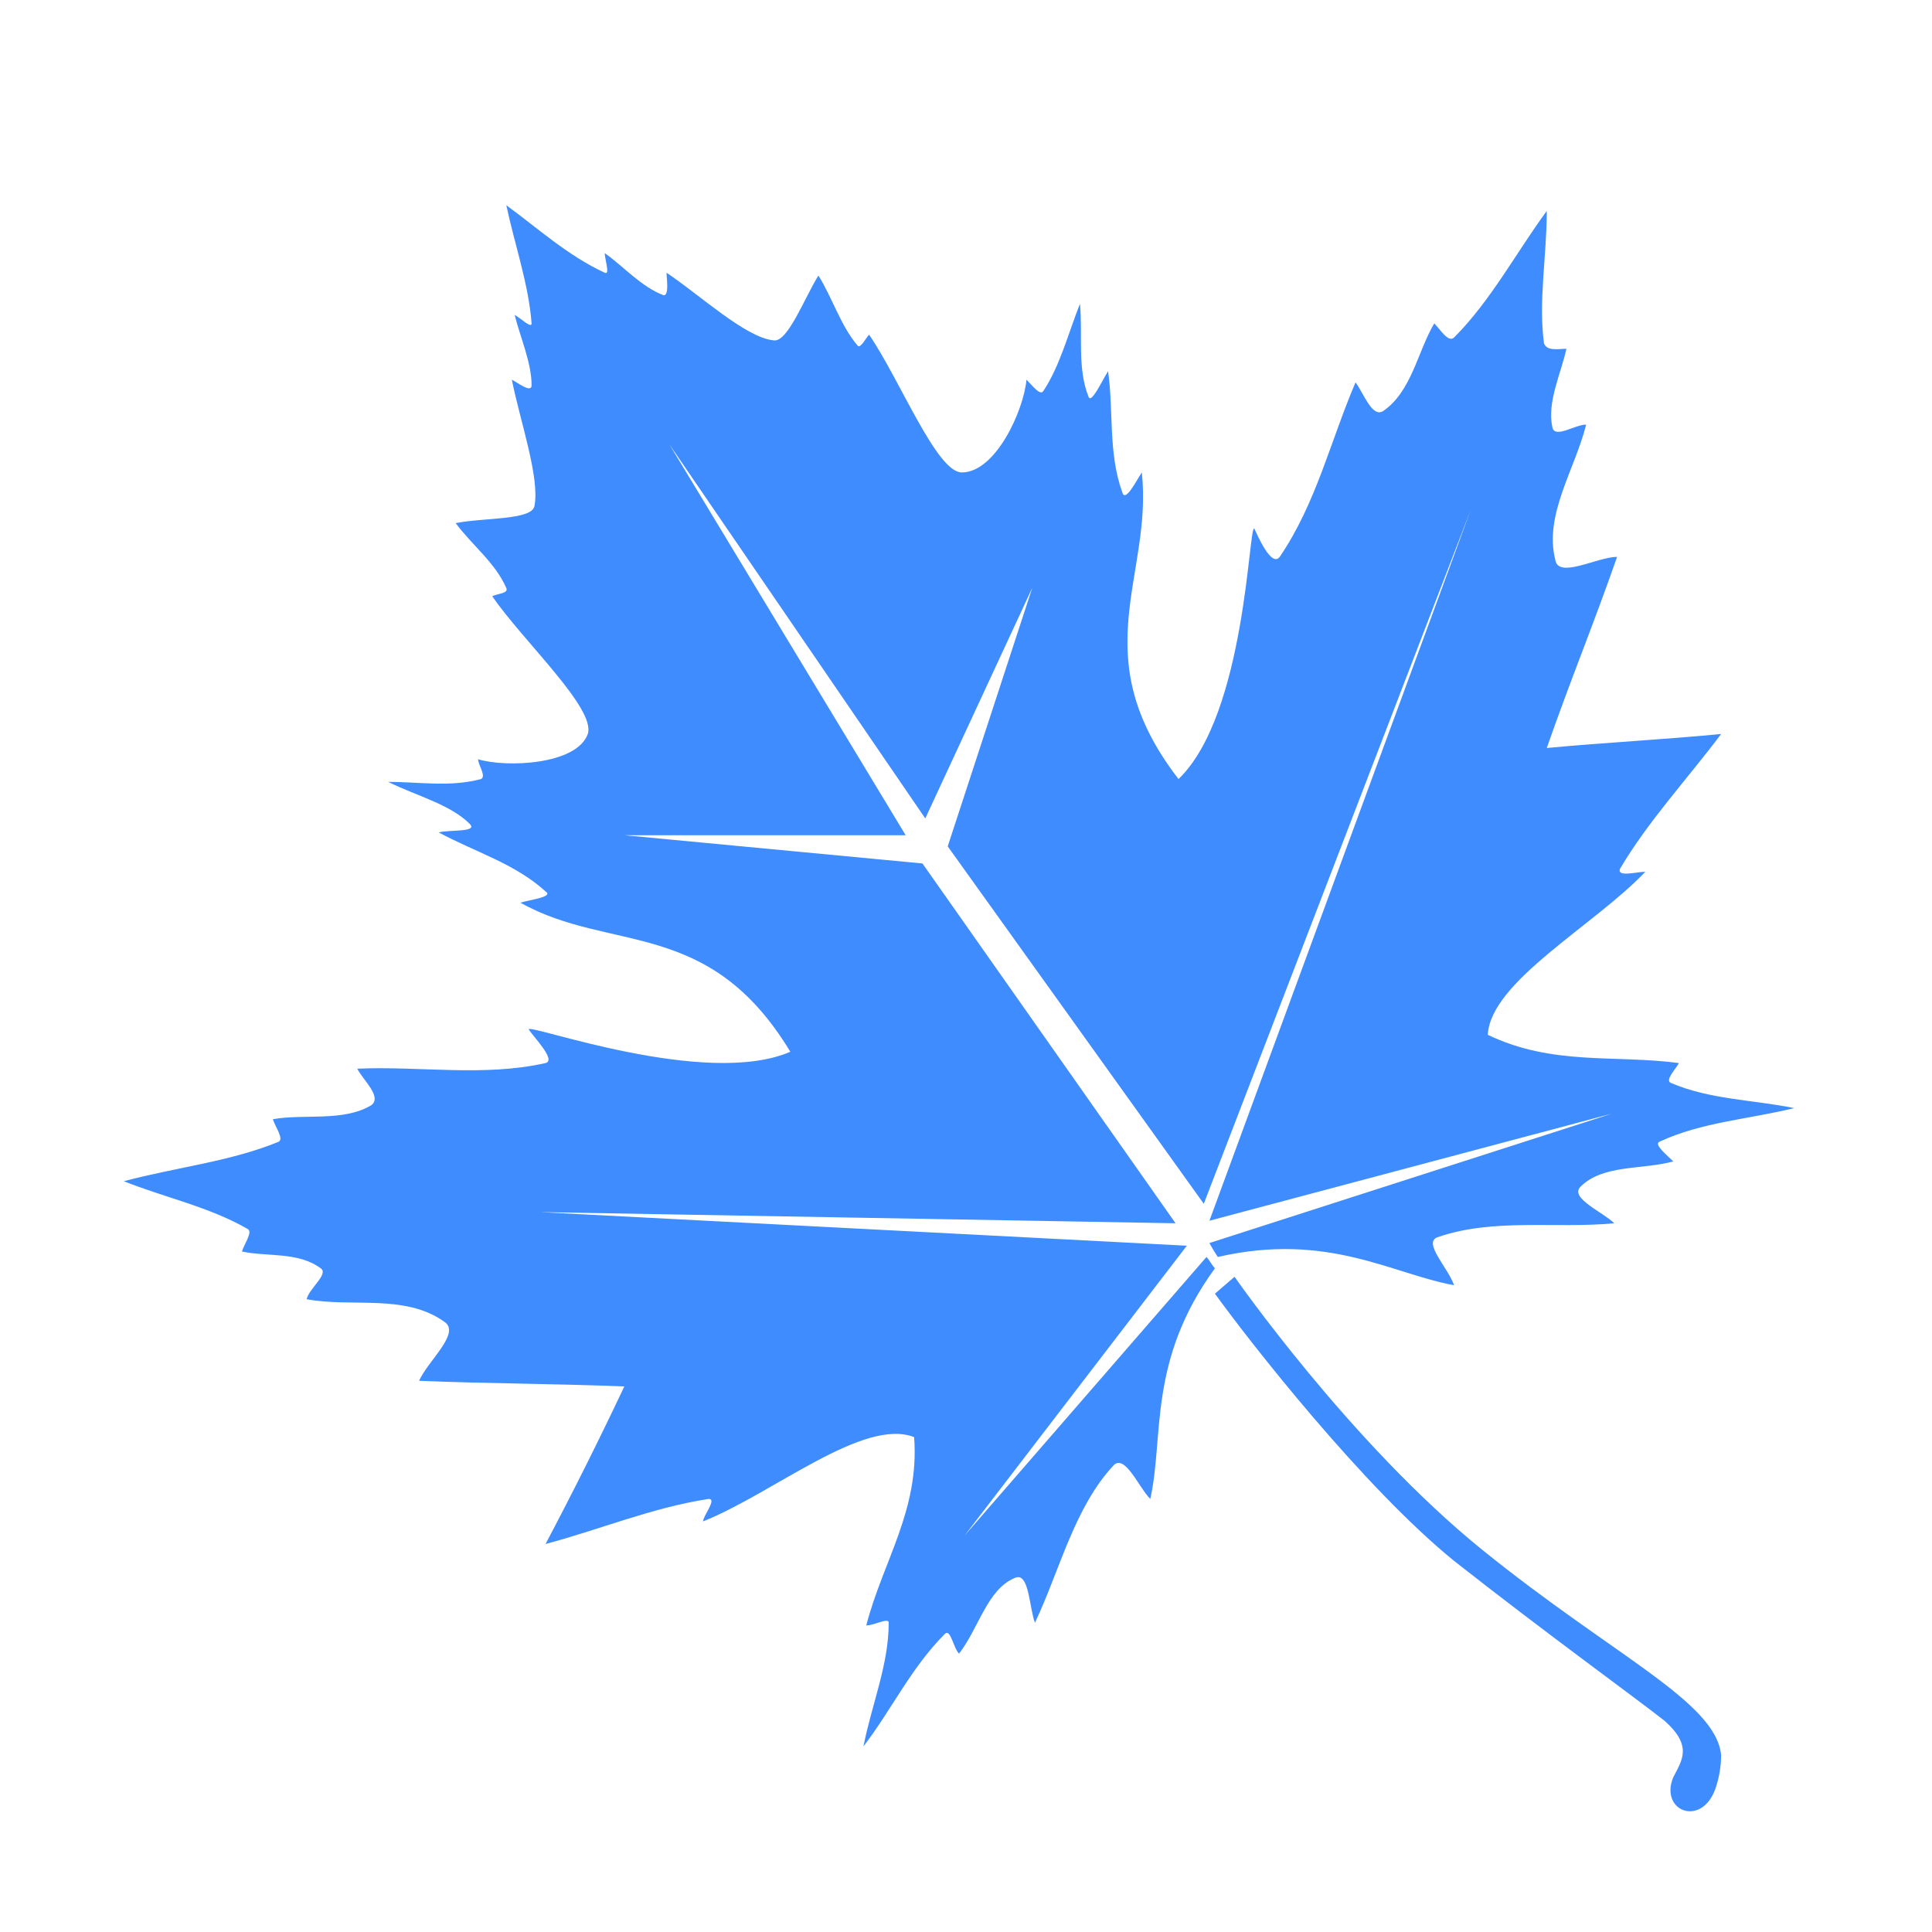
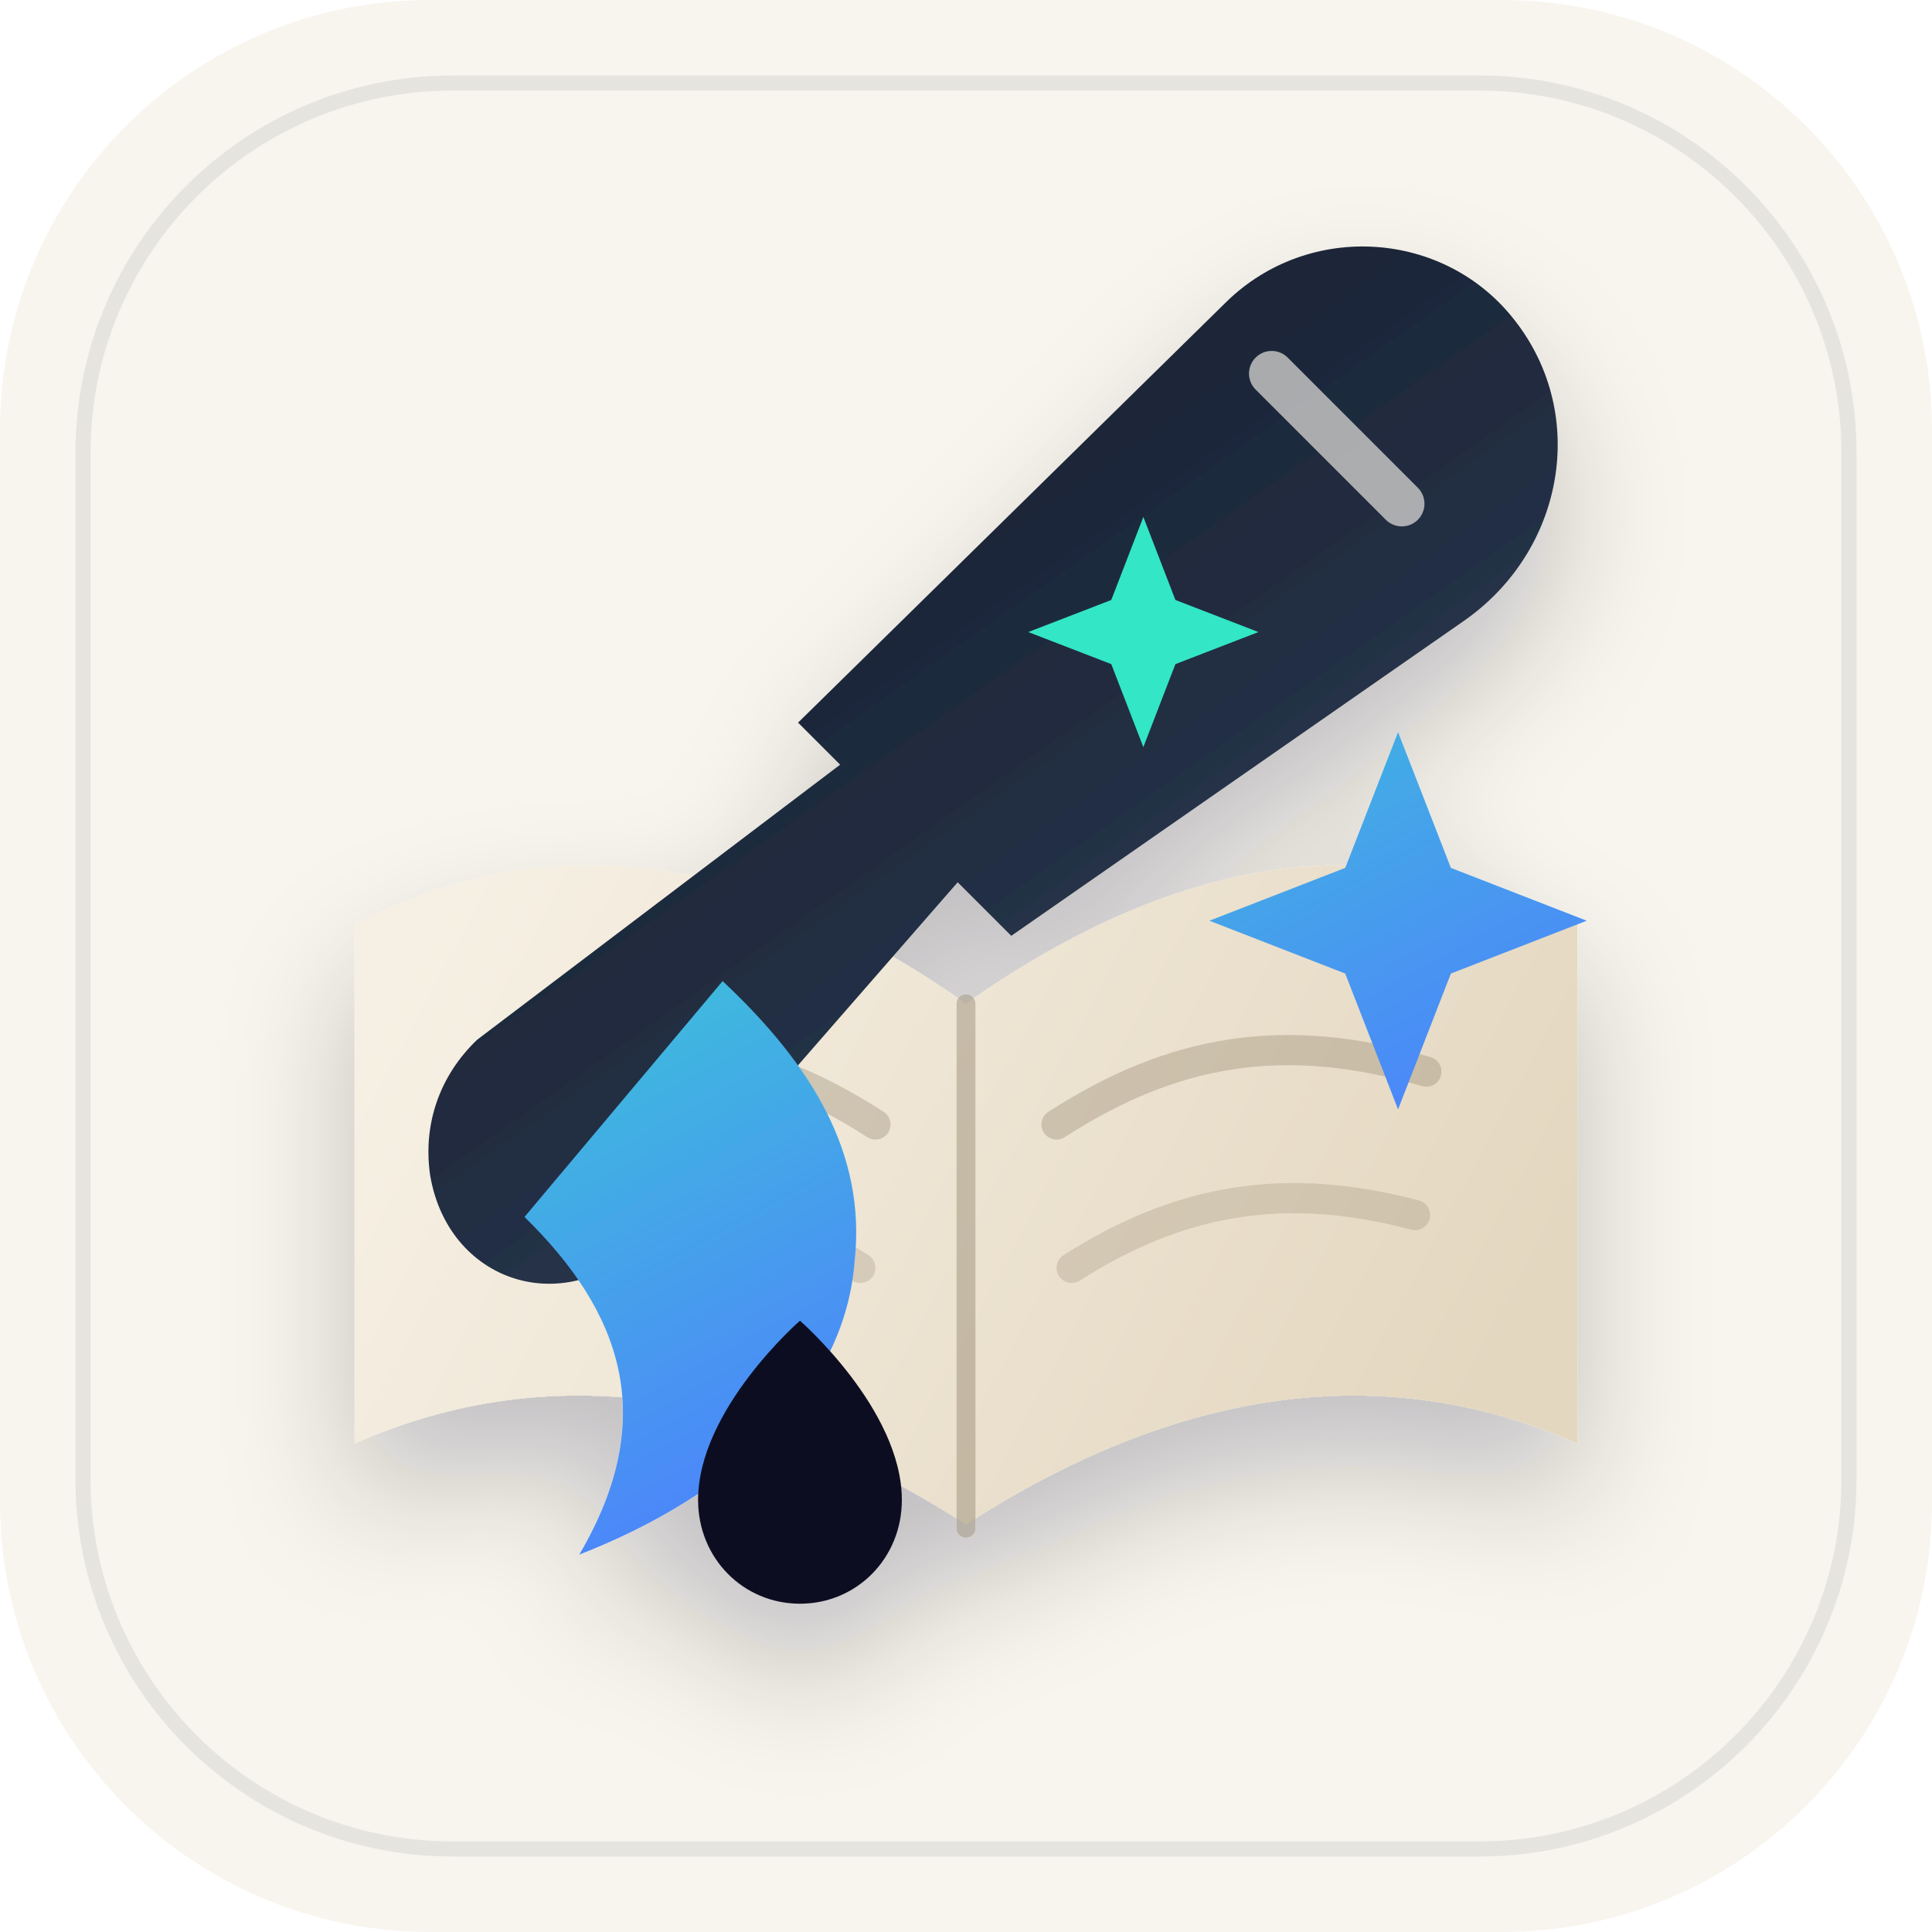
- <svg xmlns="http://www.w3.org/2000/svg" t="1761629452229" class="icon" viewBox="0 0 1024 1024" version="1.1" p-id="4947" width="200" height="200">
-   <path d="M785.487 821.327c-70.026-56.714-131.151-144.62-131.151-144.62l-10.398 8.98c19.377 26.782 79.006 102.794 126.661 141.548 49.231 38.754 96.886 73.098 111.852 84.992 14.887 13.391 8.901 20.874 4.411 29.775-7.404 17.881 14.966 26.782 22.37 5.986a55.611 55.611 0 0 0 2.993-17.881c-2.993-28.357-56.714-52.145-126.74-108.78z" fill="#3F8CFE" p-id="4948" />
-   <path d="M645.435 666.23c58.132-13.391 92.396 8.98 125.243 14.966-2.993-8.98-16.463-22.37-8.98-25.364 29.775-10.398 62.622-4.49 93.893-7.483-5.986-5.908-23.867-13.391-17.881-19.377 11.894-11.894 32.768-8.901 49.152-13.391-2.914-2.993-10.398-8.901-7.404-10.398 22.37-10.476 47.655-11.973 71.522-17.881-22.37-4.49-44.741-4.49-65.536-13.391-2.993-1.575 2.914-7.483 4.411-10.476-34.265-4.49-67.033 1.497-101.297-14.966 1.497-28.278 56.635-58.053 83.495-86.41-4.49 0-14.966 2.993-13.47-1.497 14.966-25.364 35.761-47.655 53.642-71.522-31.271 2.993-61.125 4.49-92.396 7.404 11.894-34.265 25.364-67.033 37.258-101.297-10.398 0-31.271 11.894-32.768 1.497-5.986-23.867 10.398-47.734 16.384-71.601-5.986 0-16.384 7.483-17.881 1.575-2.993-13.47 4.49-28.357 7.404-41.748-4.411 0-10.398 1.418-11.894-2.993-2.993-22.37 1.497-46.238 1.497-70.105-16.384 22.37-29.775 47.734-49.152 67.111-2.993 2.993-7.483-4.49-10.476-7.483-8.901 14.966-11.894 35.761-26.782 46.238-5.986 4.411-10.476-8.98-14.966-14.966-13.391 31.35-20.874 64.118-40.172 92.475-4.49 5.908-11.973-11.973-13.47-14.966-2.993-2.914-4.49 98.462-40.172 132.726-50.727-65.615-13.47-107.362-19.456-162.501-2.993 4.49-8.901 16.384-10.398 10.398-7.483-20.795-4.49-43.166-7.483-64.039-2.993 4.49-8.98 17.881-10.398 13.391-5.986-14.966-2.993-32.768-4.49-49.152-5.986 14.887-10.476 32.768-19.377 46.159-1.575 2.993-5.986-2.993-8.98-5.908-1.497 16.384-16.384 49.152-34.265 49.152-13.391 0-32.768-49.152-49.152-73.019-1.575 1.497-4.49 7.404-5.986 5.908-8.98-10.398-13.391-25.285-20.874-37.258-7.483 11.973-16.384 35.84-23.867 34.343-14.887-1.575-38.754-23.867-56.635-35.84 0 2.993 1.497 11.973-1.497 11.973-11.894-4.49-20.874-14.966-31.271-22.37 0 2.993 2.993 11.894 0 10.398-19.377-8.901-35.761-23.788-52.145-35.761 4.411 20.874 11.815 41.748 13.391 62.622 0 2.993-5.986-2.993-8.98-4.49 2.993 11.973 8.98 25.364 8.98 37.258 0 4.49-7.483-1.497-10.476-2.914 4.49 22.292 14.966 52.145 11.973 67.033-1.575 7.483-26.782 5.986-41.748 8.98 8.901 11.894 20.874 20.874 26.782 34.265 1.575 2.993-4.411 2.993-7.404 4.49 16.384 23.788 55.138 59.628 50.649 73.019-5.908 16.384-43.166 17.881-58.132 13.391 0 2.993 4.49 8.98 1.575 10.476-16.463 4.411-32.847 1.497-49.231 1.497 14.887 7.404 32.768 11.815 43.244 22.292 4.411 4.49-10.476 2.993-16.463 4.49 19.377 10.476 40.251 16.384 56.714 31.35 4.411 2.914-8.98 4.411-13.391 5.908 47.655 26.782 99.801 7.483 143.045 79.006-44.741 19.377-138.634-14.966-138.634-11.894 1.497 2.993 14.966 16.384 8.901 17.881-32.768 7.404-67.033 1.497-99.801 2.993 2.914 5.908 13.391 14.887 7.404 19.377-14.887 8.901-35.761 4.411-52.145 7.404 1.497 4.49 5.986 10.476 2.993 11.973-25.364 10.398-53.642 13.391-81.999 20.874 22.37 8.901 44.741 13.391 65.615 25.285 2.914 1.575-1.575 7.483-2.993 11.973 13.391 2.914 29.775 0 41.748 8.901 4.411 2.993-5.986 10.476-7.483 16.384 23.867 4.49 52.145-2.993 73.019 11.973 8.98 5.908-8.901 20.874-13.391 31.271 35.761 1.497 71.522 1.497 108.78 2.993-13.391 28.357-26.782 55.138-41.748 83.495 28.357-7.483 56.714-19.377 86.489-23.867 4.49 0-2.993 8.901-2.993 11.894 37.258-14.887 84.992-55.138 111.852-44.662 2.914 38.754-16.463 65.536-25.364 99.801 4.411 0 11.894-4.411 11.894-1.418 0 22.292-8.98 43.166-13.391 65.536 14.887-19.377 25.285-41.748 43.166-59.628 2.993-2.993 4.49 7.483 7.483 10.476 10.476-13.391 14.966-34.343 29.854-40.251 7.404-2.993 7.404 16.384 10.398 23.867 13.391-28.357 20.874-61.125 41.748-83.495 5.986-5.986 13.391 11.894 19.377 17.881 7.404-32.768-1.575-73.019 34.265-122.25-1.497-1.497-2.993-4.49-4.49-5.986l-128.158 147.614 117.76-153.6-342.804-17.802 336.817 5.908L488.921 457.649 330.91 442.683h149.11l-125.243-207.163 135.641 198.262 56.714-122.25-44.82 137.058L638.031 638.031l141.627-368.167-138.634 377.147 213.15-56.714-213.15 68.529s1.575 3.072 4.49 7.483z" fill="#3F8CFE" p-id="4949" />
+ <svg xmlns="http://www.w3.org/2000/svg" width="1024" height="1024" viewBox="0 0 1024 1024" fill="none">
+   <defs>
+     <linearGradient id="ink" x1="270" y1="154" x2="725" y2="800" gradientUnits="userSpaceOnUse">
+       <stop offset="0" stop-color="#111827" />
+       <stop offset="0.58" stop-color="#263248" />
+       <stop offset="1" stop-color="#0B1020" />
+     </linearGradient>
+     <linearGradient id="accent" x1="512" y1="194" x2="760" y2="645" gradientUnits="userSpaceOnUse">
+       <stop offset="0" stop-color="#33E6C6" />
+       <stop offset="1" stop-color="#4F7CFF" />
+     </linearGradient>
+     <linearGradient id="paper" x1="238" y1="472" x2="774" y2="760" gradientUnits="userSpaceOnUse">
+       <stop offset="0" stop-color="#F6F0E4" />
+       <stop offset="1" stop-color="#E4D7C0" />
+     </linearGradient>
+     <filter id="shadow" x="70" y="62" width="884" height="908" filterUnits="userSpaceOnUse" color-interpolation-filters="sRGB">
+       <feDropShadow dx="0" dy="36" stdDeviation="34" flood-color="#0B1020" flood-opacity="0.22" />
+     </filter>
+   </defs>
+   <rect width="1024" height="1024" rx="228" fill="#F8F5EE" />
+   <rect x="44" y="44" width="936" height="936" rx="196" stroke="#172033" stroke-opacity="0.08" stroke-width="8" />
+   <g filter="url(#shadow)">
+     <path d="M188 490C291 437 397 451 512 532V808C402 737 293 719 188 765V490Z" fill="url(#paper)" />
+     <path d="M836 490C733 437 627 451 512 532V808C622 737 731 719 836 765V490Z" fill="url(#paper)" />
+     <path d="M512 532V810" stroke="#7A6B54" stroke-opacity="0.34" stroke-width="10" stroke-linecap="round" />
+     <path d="M268 568C343 546 402 556 464 596" stroke="#7A6B54" stroke-opacity="0.28" stroke-width="16" stroke-linecap="round" />
+     <path d="M274 644C342 626 398 635 456 672" stroke="#7A6B54" stroke-opacity="0.2" stroke-width="16" stroke-linecap="round" />
+     <path d="M756 568C681 546 622 556 560 596" stroke="#7A6B54" stroke-opacity="0.28" stroke-width="16" stroke-linecap="round" />
+     <path d="M750 644C682 626 626 635 568 672" stroke="#7A6B54" stroke-opacity="0.2" stroke-width="16" stroke-linecap="round" />
+     <path d="M650 160C694 117 766 122 803 170C842 220 829 292 776 329L536 496L423 383L650 160Z" fill="url(#ink)" />
+     <path d="M447 404L509 466L345 654C304 701 238 682 228 623C224 596 233 570 253 551L447 404Z" fill="url(#ink)" />
+     <path d="M383 520C431 565 459 612 453 668C448 737 389 792 307 824C350 751 329 695 278 645L383 520Z" fill="url(#accent)" />
+     <path d="M674 198L743 267" stroke="#F8F5EE" stroke-opacity="0.64" stroke-width="24" stroke-linecap="round" />
+     <path d="M370 795C370 747 424 700 424 700C424 700 478 747 478 795C478 826 454 850 424 850C394 850 370 826 370 795Z" fill="#0B1020" />
+     <path d="M741 388L769 460L841 488L769 516L741 588L713 516L641 488L713 460L741 388Z" fill="url(#accent)" />
+     <path d="M606 274L623 318L667 335L623 352L606 396L589 352L545 335L589 318L606 274Z" fill="#33E6C6" />
+   </g>
</svg>
